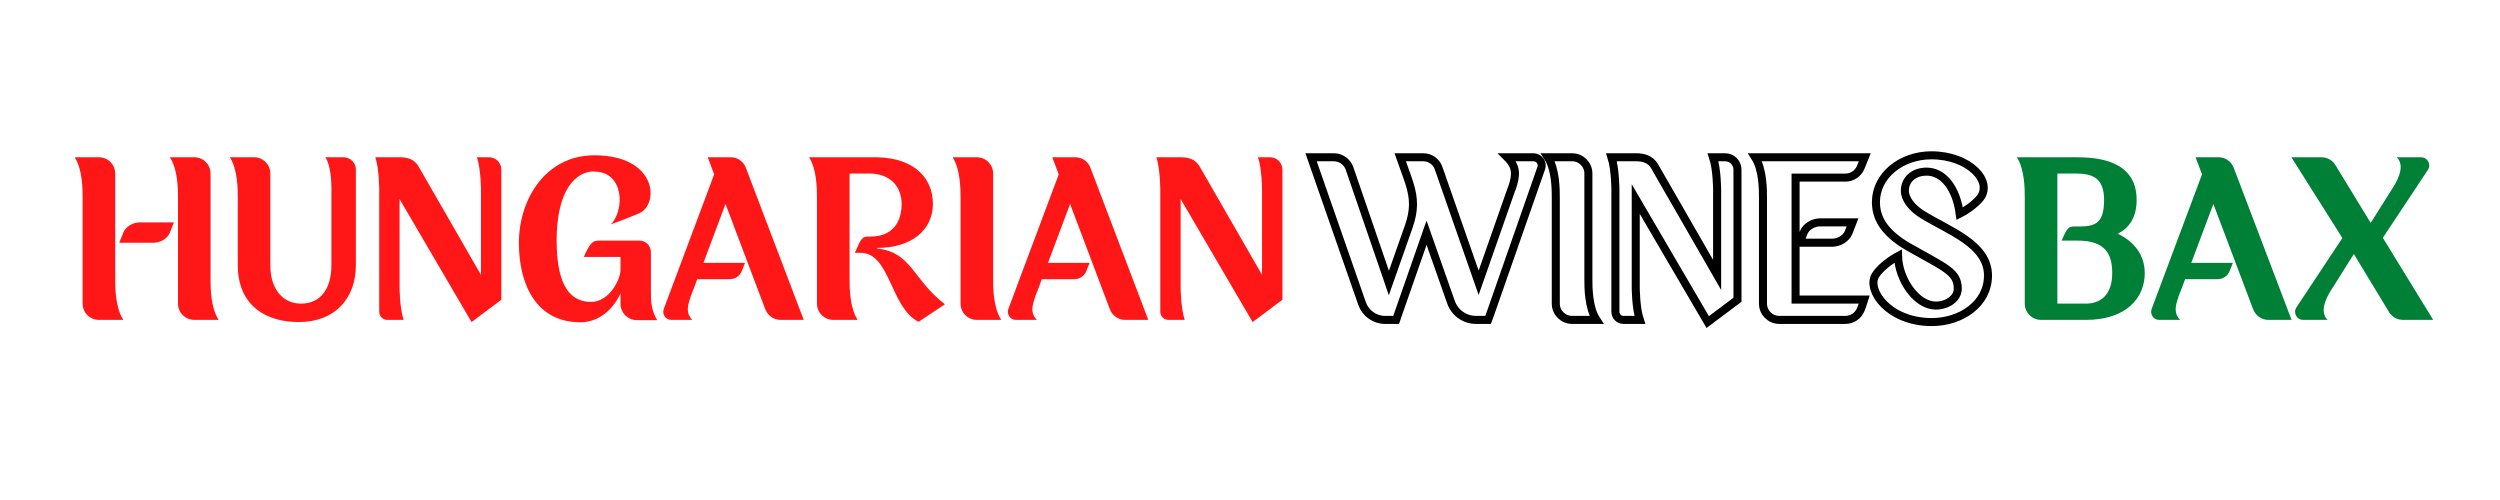
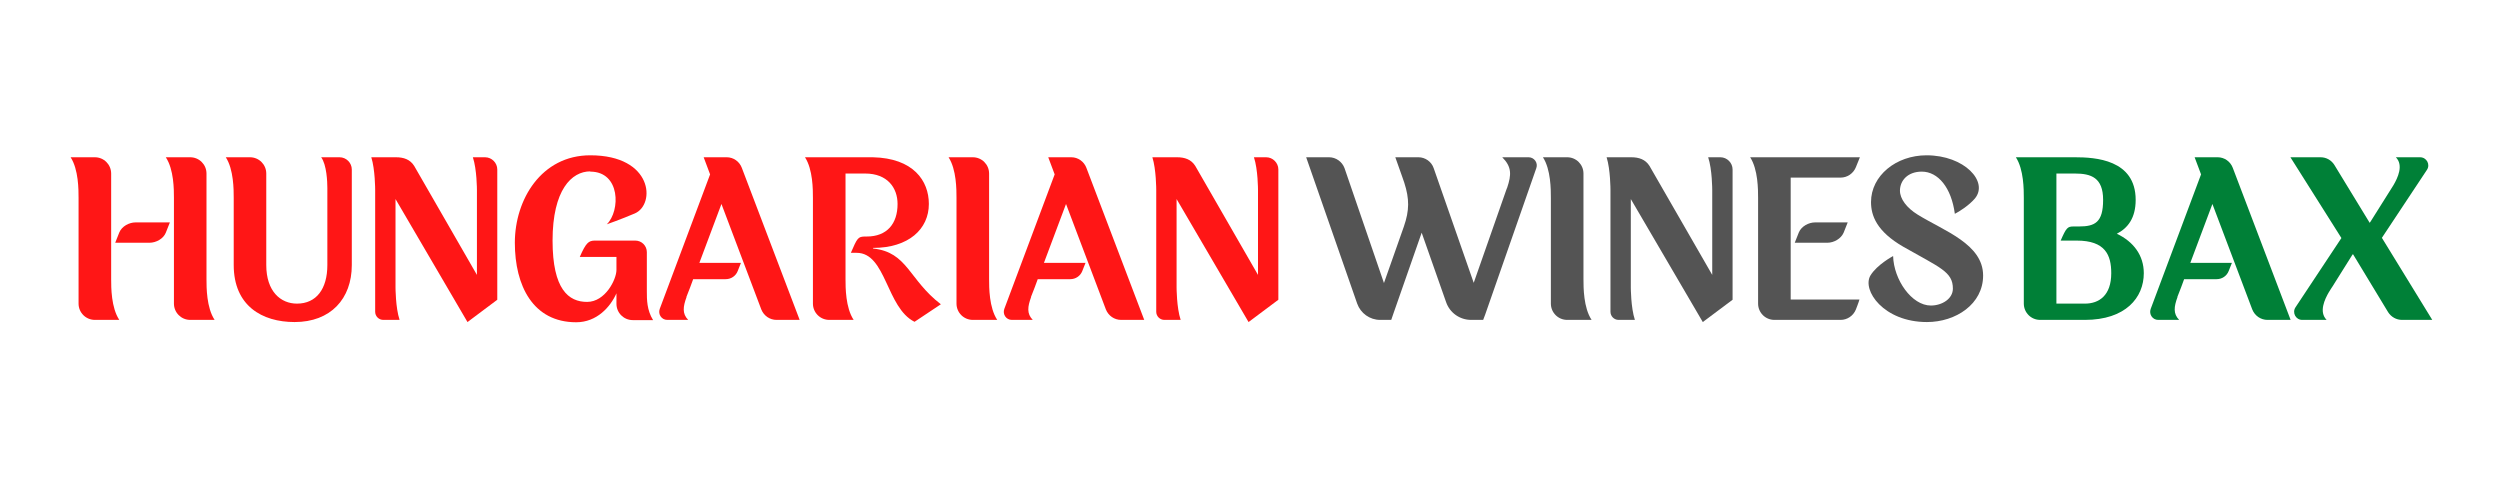
<svg xmlns="http://www.w3.org/2000/svg" xmlns:xlink="http://www.w3.org/1999/xlink" width="240pt" height="48pt" viewBox="0 0 240 48" version="1.2">
  <defs>
    <g>
      <symbol overflow="visible" id="glyph0-0">
-         <path style="stroke:none;" d="M 4.465 -14.051 C 4.465 -14.914 3.766 -15.613 2.902 -15.613 L 0.574 -15.613 C 1.336 -14.441 1.336 -12.488 1.336 -11.707 L 1.336 -1.562 C 1.336 -0.699 2.035 0 2.902 0 L 5.246 0 C 4.465 -1.172 4.465 -3.125 4.465 -3.91 Z M 13.617 -3.91 L 13.617 -14.051 C 13.617 -14.914 12.918 -15.613 12.055 -15.613 L 9.711 -15.613 C 10.492 -14.441 10.492 -12.488 10.492 -11.707 L 10.492 -1.562 C 10.492 -0.699 11.191 0 12.055 0 L 14.398 0 C 13.617 -1.172 13.617 -3.125 13.617 -3.91 Z M 6.809 -9.359 C 6.191 -9.359 5.492 -8.988 5.246 -8.395 L 4.855 -7.406 L 8.145 -7.406 C 8.785 -7.406 9.484 -7.797 9.711 -8.371 L 10.102 -9.359 Z M 6.809 -9.359 " />
+         <path style="stroke:none;" d="M 21.293 -15.613 C 20.777 -15.613 20.242 -15.613 20.242 -15.613 L 18.762 -15.613 C 19.688 -14.688 19.645 -13.926 19.234 -12.691 L 19.215 -12.652 L 19.152 -12.488 L 16.023 -3.559 L 12.18 -14.566 C 11.973 -15.184 11.375 -15.613 10.719 -15.613 C 9.75 -15.613 8.496 -15.613 8.496 -15.613 L 9.152 -13.762 L 9.359 -13.164 C 9.855 -11.621 9.855 -10.512 9.32 -8.969 L 7.406 -3.539 L 3.621 -14.566 C 3.395 -15.184 2.797 -15.613 2.141 -15.613 C 1.172 -15.613 -0.062 -15.613 -0.062 -15.613 L 4.836 -1.562 C 5.164 -0.637 6.047 0 7.035 0 L 8.105 0 L 8.352 -0.719 L 11.027 -8.371 L 13.371 -1.707 C 13.723 -0.68 14.688 0 15.777 0 L 16.93 0 L 17.117 -0.492 L 22.031 -14.566 C 22.219 -15.078 21.828 -15.613 21.293 -15.613 Z M 21.293 -15.613 " />
      </symbol>
      <symbol overflow="visible" id="glyph0-1">
-         <path style="stroke:none;" d="M 11.398 -15.613 L 9.629 -15.613 C 10.164 -14.895 10.223 -13.227 10.223 -12.672 L 10.223 -5.266 C 10.223 -2.984 9.176 -1.562 7.305 -1.562 C 5.738 -1.562 4.359 -2.734 4.359 -5.266 L 4.359 -14.051 C 4.359 -14.914 3.66 -15.613 2.797 -15.613 L 0.473 -15.613 C 1.234 -14.441 1.234 -12.488 1.234 -11.707 L 1.234 -5.266 C 1.234 -1.359 3.949 0.207 7.078 0.207 C 10.531 0.207 12.57 -2.016 12.57 -5.266 L 12.57 -14.441 C 12.57 -15.078 12.035 -15.613 11.398 -15.613 Z M 11.398 -15.613 " />
+         <path style="stroke:none;" d="M 4.465 -3.91 L 4.465 -14.051 C 4.465 -14.914 3.766 -15.613 2.902 -15.613 L 0.574 -15.613 C 1.336 -14.441 1.336 -12.488 1.336 -11.707 L 1.336 -1.562 C 1.336 -0.699 2.035 0 2.902 0 L 5.246 0 C 4.465 -1.172 4.465 -3.125 4.465 -3.91 Z M 4.465 -3.91 " />
      </symbol>
      <symbol overflow="visible" id="glyph0-2">
        <path style="stroke:none;" d="M 11.766 -15.613 L 10.594 -15.613 C 10.984 -14.441 10.984 -12.488 10.984 -12.488 L 10.984 -4.32 L 4.957 -14.789 C 4.566 -15.406 3.949 -15.613 3.211 -15.613 L 0.844 -15.613 C 1.215 -14.441 1.215 -12.488 1.215 -12.488 L 1.215 -0.781 C 1.215 -0.352 1.562 0 1.996 0 L 3.559 0 C 3.168 -1.172 3.168 -3.125 3.168 -3.125 L 3.168 -11.602 L 10.078 0.207 L 12.938 -1.934 L 12.938 -14.441 C 12.938 -15.078 12.406 -15.613 11.766 -15.613 Z M 11.766 -15.613 " />
      </symbol>
      <symbol overflow="visible" id="glyph0-3">
+         <path style="stroke:none;" d="M 4.465 -13.66 L 9.258 -13.66 C 9.895 -13.66 10.473 -14.051 10.719 -14.648 L 11.109 -15.613 L 0.574 -15.613 C 1.336 -14.441 1.336 -12.488 1.336 -11.707 L 1.336 -1.562 C 1.336 -0.699 2.035 0 2.902 0 L 9.258 0 C 9.895 0 10.473 -0.391 10.719 -0.988 C 10.719 -0.988 11.004 -1.707 11.066 -1.953 C 10.059 -1.953 5.781 -1.953 4.465 -1.953 Z M 6.809 -9.359 C 6.191 -9.359 5.492 -8.988 5.246 -8.395 L 4.855 -7.406 L 7.98 -7.406 C 8.621 -7.406 9.297 -7.797 9.547 -8.371 L 9.938 -9.359 Z M 6.809 -9.359 " />
+       </symbol>
+       <symbol overflow="visible" id="glyph0-4">
+         <path style="stroke:none;" d="M 5.285 -10.102 C 4.219 -10.758 3.578 -11.621 3.578 -12.406 C 3.578 -13.371 4.32 -14.234 5.676 -14.234 C 7.242 -14.234 8.516 -12.691 8.848 -10.184 C 9.297 -10.41 10.223 -11.004 10.781 -11.664 C 12.098 -13.27 9.77 -15.801 6.129 -15.801 C 3.211 -15.801 0.801 -13.844 0.801 -11.312 C 0.801 -10.02 1.336 -8.496 3.91 -7.016 C 7.406 -5.02 8.66 -4.629 8.66 -3.004 C 8.66 -2.035 7.633 -1.379 6.543 -1.379 C 4.711 -1.379 2.984 -3.848 2.922 -6.129 C 2.922 -6.129 1.379 -5.309 0.742 -4.258 C -0.082 -2.859 1.996 0.207 6.172 0.207 C 8.949 0.207 11.562 -1.523 11.562 -4.258 C 11.562 -7.281 7.816 -8.539 5.285 -10.102 Z M 5.285 -10.102 " />
+       </symbol>
+       <symbol overflow="visible" id="glyph0-5">
+         <path style="stroke:none;" d="M 4.465 -14.051 C 4.465 -14.914 3.766 -15.613 2.902 -15.613 L 0.574 -15.613 C 1.336 -14.441 1.336 -12.488 1.336 -11.707 L 1.336 -1.562 C 1.336 -0.699 2.035 0 2.902 0 L 5.246 0 C 4.465 -1.172 4.465 -3.125 4.465 -3.91 Z M 13.617 -3.91 L 13.617 -14.051 C 13.617 -14.914 12.918 -15.613 12.055 -15.613 L 9.711 -15.613 C 10.492 -14.441 10.492 -12.488 10.492 -11.707 L 10.492 -1.562 C 10.492 -0.699 11.191 0 12.055 0 L 14.398 0 C 13.617 -1.172 13.617 -3.125 13.617 -3.91 Z M 6.809 -9.359 C 6.191 -9.359 5.492 -8.988 5.246 -8.395 L 4.855 -7.406 L 8.145 -7.406 C 8.785 -7.406 9.484 -7.797 9.711 -8.371 L 10.102 -9.359 Z M 6.809 -9.359 " />
+       </symbol>
+       <symbol overflow="visible" id="glyph0-6">
+         <path style="stroke:none;" d="M 11.398 -15.613 L 9.629 -15.613 C 10.164 -14.895 10.223 -13.227 10.223 -12.672 L 10.223 -5.266 C 10.223 -2.984 9.176 -1.562 7.305 -1.562 C 5.738 -1.562 4.359 -2.734 4.359 -5.266 L 4.359 -14.051 C 4.359 -14.914 3.66 -15.613 2.797 -15.613 L 0.473 -15.613 C 1.234 -14.441 1.234 -12.488 1.234 -11.707 L 1.234 -5.266 C 1.234 -1.359 3.949 0.207 7.078 0.207 C 10.531 0.207 12.57 -2.016 12.57 -5.266 L 12.57 -14.441 C 12.57 -15.078 12.035 -15.613 11.398 -15.613 Z M 11.398 -15.613 " />
+       </symbol>
+       <symbol overflow="visible" id="glyph0-7">
        <path style="stroke:none;" d="M 13.246 -2.734 L 13.246 -6.5 C 13.246 -7.117 12.754 -7.613 12.137 -7.613 L 8.207 -7.613 C 7.672 -7.59 7.406 -7.426 6.809 -6.047 L 10.328 -6.047 L 10.328 -4.793 C 10.328 -3.887 9.258 -1.727 7.508 -1.727 C 5.738 -1.727 4.195 -2.922 4.195 -7.613 C 4.195 -12.488 6.027 -14.258 7.816 -14.258 L 7.816 -14.234 C 10.719 -14.234 10.719 -10.473 9.402 -9.176 C 9.402 -9.176 10.801 -9.668 12.098 -10.223 C 14.09 -11.09 13.844 -15.801 7.816 -15.801 C 3.125 -15.801 0.574 -11.562 0.574 -7.406 C 0.574 -3.27 2.324 0.227 6.461 0.227 C 8.453 0.227 9.75 -1.254 10.328 -2.551 L 10.328 -1.543 C 10.328 -0.68 11.027 0.02 11.891 0.02 L 13.844 0.02 C 13.246 -0.945 13.246 -1.953 13.246 -2.734 Z M 13.246 -2.734 " />
      </symbol>
-       <symbol overflow="visible" id="glyph0-4">
+       <symbol overflow="visible" id="glyph0-8">
        <path style="stroke:none;" d="M 7.961 -14.605 C 7.734 -15.203 7.16 -15.613 6.52 -15.613 L 4.301 -15.613 L 4.918 -13.969 L 0.082 -1.051 C -0.102 -0.535 0.266 0 0.801 0 L 2.816 0 C 2.223 -0.598 2.324 -1.277 2.652 -2.18 C 2.652 -2.199 2.652 -2.199 2.652 -2.223 L 3.004 -3.125 L 3.293 -3.91 L 6.418 -3.91 C 6.934 -3.91 7.387 -4.219 7.57 -4.691 L 7.879 -5.473 L 3.887 -5.473 L 6.008 -11.129 L 9.832 -1.008 C 10.078 -0.391 10.656 0 11.293 0 L 13.516 0 Z M 7.961 -14.605 " />
      </symbol>
-       <symbol overflow="visible" id="glyph0-5">
+       <symbol overflow="visible" id="glyph0-9">
        <path style="stroke:none;" d="M 7.117 -6.852 L 7.117 -6.871 C 7.098 -6.871 7.098 -6.891 7.098 -6.91 C 10.531 -6.91 12.465 -8.723 12.465 -11.129 C 12.465 -13.352 10.984 -15.531 7.078 -15.613 L 0.574 -15.613 C 1.336 -14.441 1.336 -12.488 1.336 -11.707 L 1.336 -1.562 C 1.336 -0.699 2.035 0 2.902 0 L 5.246 0 C 4.465 -1.172 4.465 -3.125 4.465 -3.91 L 4.465 -14.051 L 6.355 -14.051 C 8.496 -14.051 9.461 -12.672 9.461 -11.129 C 9.461 -9.238 8.453 -8.004 6.5 -8.004 L 6.293 -8.004 C 5.676 -7.98 5.594 -7.879 4.977 -6.438 L 5.535 -6.438 C 8.371 -6.438 8.371 -1.172 11.09 0.184 L 13.617 -1.5 C 10.531 -3.867 10.43 -6.5 7.117 -6.852 Z M 7.117 -6.852 " />
      </symbol>
-       <symbol overflow="visible" id="glyph0-6">
-         <path style="stroke:none;" d="M 4.465 -3.91 L 4.465 -14.051 C 4.465 -14.914 3.766 -15.613 2.902 -15.613 L 0.574 -15.613 C 1.336 -14.441 1.336 -12.488 1.336 -11.707 L 1.336 -1.562 C 1.336 -0.699 2.035 0 2.902 0 L 5.246 0 C 4.465 -1.172 4.465 -3.125 4.465 -3.91 Z M 4.465 -3.91 " />
-       </symbol>
-       <symbol overflow="visible" id="glyph0-7">
+       <symbol overflow="visible" id="glyph0-10">
        <path style="stroke:none;" d="M 10.266 -8.27 C 11.312 -8.805 12.074 -9.77 12.074 -11.52 C 12.074 -15.406 8.168 -15.613 6.234 -15.613 L 0.574 -15.613 C 1.336 -14.441 1.336 -12.488 1.336 -11.707 L 1.336 -1.562 C 1.336 -0.699 2.035 0 2.902 0 L 7.199 0 C 11.109 0 12.855 -2.141 12.855 -4.484 C 12.855 -6.191 11.871 -7.508 10.266 -8.27 Z M 7.199 -1.562 L 4.465 -1.562 L 4.465 -14.051 L 6.234 -14.051 C 7.797 -14.051 8.949 -13.66 8.949 -11.52 C 8.949 -9.359 8.168 -8.969 6.625 -8.969 L 6.109 -8.969 C 5.535 -8.969 5.41 -8.848 4.875 -7.613 L 6.418 -7.613 C 9.152 -7.613 9.73 -6.234 9.73 -4.484 C 9.73 -2.344 8.559 -1.562 7.199 -1.562 Z M 7.199 -1.562 " />
      </symbol>
-       <symbol overflow="visible" id="glyph0-8">
+       <symbol overflow="visible" id="glyph0-11">
        <path style="stroke:none;" d="M 8.824 -7.879 L 13.145 -14.398 C 13.496 -14.914 13.125 -15.613 12.488 -15.613 L 10.164 -15.613 C 10.922 -14.852 10.348 -13.641 9.938 -12.938 L 7.715 -9.402 L 7.652 -9.32 L 4.277 -14.852 C 3.992 -15.324 3.496 -15.613 2.941 -15.613 L 0.043 -15.613 L 4.938 -7.859 L 0.535 -1.215 C 0.184 -0.699 0.555 0 1.172 0 L 3.52 0 C 2.758 -0.762 3.332 -1.977 3.742 -2.676 L 4.012 -3.105 L 4.031 -3.125 L 5.965 -6.211 L 6.047 -6.316 L 9.422 -0.742 C 9.711 -0.289 10.203 0 10.758 0 L 13.66 0 Z M 8.824 -7.879 " />
      </symbol>
    </g>
  </defs>
  <g id="surface1">
-     <path style="fill:none;stroke-width:1.05;stroke-linecap:butt;stroke-linejoin:miter;stroke:rgb(0%,0%,0%);stroke-opacity:1;stroke-miterlimit:4;" d="M 28.978 5.75 C 28.282 5.75 27.548 5.75 27.548 5.75 L 25.538 5.75 C 26.798 7.004 26.74 8.046 26.181 9.727 L 26.155 9.78 L 26.065 10.008 L 21.811 22.152 L 16.579 7.175 C 16.297 6.334 15.484 5.75 14.585 5.75 C 13.278 5.75 11.565 5.75 11.565 5.75 L 12.464 8.27 L 12.741 9.083 C 13.41 11.183 13.41 12.693 12.682 14.794 L 10.082 22.179 L 4.93 7.175 C 4.622 6.334 3.808 5.75 2.91 5.75 C 1.591 5.75 -0.084 5.75 -0.084 5.75 L 6.584 24.874 C 7.025 26.134 8.232 27.001 9.577 27.001 L 11.034 27.001 L 11.369 26.023 L 15.005 15.607 L 18.196 24.678 C 18.674 26.076 19.993 27.001 21.476 27.001 L 23.045 27.001 L 23.294 26.331 L 29.988 7.175 C 30.244 6.478 29.707 5.75 28.978 5.75 Z M 36.151 21.684 L 36.151 7.871 C 36.151 6.696 35.199 5.75 34.024 5.75 L 30.86 5.75 C 31.892 7.345 31.892 10.008 31.892 11.066 L 31.892 24.874 C 31.892 26.049 32.849 27.001 34.024 27.001 L 37.209 27.001 C 36.151 25.406 36.151 22.742 36.151 21.684 Z M 54.042 5.75 L 52.441 5.75 C 52.973 7.345 52.973 10.008 52.973 10.008 L 52.973 21.121 L 44.769 6.866 C 44.237 6.026 43.397 5.75 42.393 5.75 L 39.171 5.75 C 39.681 7.345 39.681 10.008 39.681 10.008 L 39.681 25.932 C 39.681 26.522 40.149 27.001 40.739 27.001 L 42.871 27.001 C 42.339 25.406 42.339 22.742 42.339 22.742 L 42.339 11.21 L 51.745 27.283 L 55.631 24.369 L 55.631 7.345 C 55.631 6.478 54.908 5.75 54.042 5.75 Z M 63.224 8.408 L 69.748 8.408 C 70.614 8.408 71.401 7.871 71.736 7.068 L 72.268 5.75 L 57.934 5.75 C 58.965 7.345 58.965 10.008 58.965 11.066 L 58.965 24.874 C 58.965 26.049 59.922 27.001 61.097 27.001 L 69.748 27.001 C 70.614 27.001 71.401 26.469 71.736 25.656 C 71.736 25.656 72.124 24.678 72.215 24.343 C 70.843 24.343 65.016 24.343 63.224 24.343 Z M 66.419 14.257 C 65.579 14.257 64.628 14.762 64.287 15.575 L 63.761 16.915 L 68.009 16.915 C 68.881 16.915 69.801 16.389 70.141 15.607 L 70.667 14.257 Z M 79.828 13.252 C 78.377 12.358 77.505 11.183 77.505 10.115 C 77.505 8.801 78.51 7.626 80.355 7.626 C 82.492 7.626 84.225 9.727 84.672 13.135 C 85.283 12.832 86.549 12.023 87.304 11.125 C 89.096 8.94 85.937 5.494 80.977 5.494 C 77 5.494 73.725 8.153 73.725 11.598 C 73.725 13.363 74.453 15.432 77.952 17.452 C 82.715 20.169 84.417 20.695 84.417 22.912 C 84.417 24.226 83.024 25.129 81.54 25.129 C 79.047 25.129 76.691 21.764 76.612 18.654 C 76.612 18.654 74.506 19.775 73.64 21.206 C 72.523 23.109 75.346 27.283 81.035 27.283 C 84.816 27.283 88.367 24.927 88.367 21.206 C 88.367 17.09 83.268 15.378 79.828 13.252 Z M 79.828 13.252 " transform="matrix(0.734694,0,0,0.734694,125.9248,10.87347)" />
-     <g style="fill:rgb(100%,8.629%,8.629%);fill-opacity:1;">
-       <use xlink:href="#glyph0-0" x="6.596" y="30.71" />
+     <g style="fill:rgb(32.939%,32.939%,32.939%);fill-opacity:1;">
+       <use xlink:href="#glyph0-0" x="125.454" y="30.71" />
+     </g>
+     <g style="fill:rgb(32.939%,32.939%,32.939%);fill-opacity:1;">
+       <use xlink:href="#glyph0-1" x="147.548" y="30.71" />
+     </g>
+     <g style="fill:rgb(32.939%,32.939%,32.939%);fill-opacity:1;">
+       <use xlink:href="#glyph0-2" x="153.39" y="30.71" />
+     </g>
+     <g style="fill:rgb(32.939%,32.939%,32.939%);fill-opacity:1;">
+       <use xlink:href="#glyph0-3" x="167.441" y="30.71" />
+     </g>
+     <g style="fill:rgb(32.939%,32.939%,32.939%);fill-opacity:1;">
+       <use xlink:href="#glyph0-4" x="178.817" y="30.71" />
    </g>
    <g style="fill:rgb(100%,8.629%,8.629%);fill-opacity:1;">
-       <use xlink:href="#glyph0-1" x="21.593" y="30.71" />
+       <use xlink:href="#glyph0-5" x="6.206" y="30.71" />
    </g>
    <g style="fill:rgb(100%,8.629%,8.629%);fill-opacity:1;">
-       <use xlink:href="#glyph0-2" x="35.19" y="30.71" />
+       <use xlink:href="#glyph0-6" x="21.203" y="30.71" />
    </g>
    <g style="fill:rgb(100%,8.629%,8.629%);fill-opacity:1;">
-       <use xlink:href="#glyph0-3" x="49.241" y="30.71" />
+       <use xlink:href="#glyph0-2" x="34.801" y="30.71" />
    </g>
    <g style="fill:rgb(100%,8.629%,8.629%);fill-opacity:1;">
-       <use xlink:href="#glyph0-4" x="63.641" y="30.71" />
+       <use xlink:href="#glyph0-7" x="48.851" y="30.71" />
    </g>
    <g style="fill:rgb(100%,8.629%,8.629%);fill-opacity:1;">
-       <use xlink:href="#glyph0-5" x="77.094" y="30.71" />
+       <use xlink:href="#glyph0-8" x="63.251" y="30.71" />
    </g>
    <g style="fill:rgb(100%,8.629%,8.629%);fill-opacity:1;">
-       <use xlink:href="#glyph0-6" x="90.877" y="30.71" />
+       <use xlink:href="#glyph0-9" x="76.705" y="30.71" />
    </g>
    <g style="fill:rgb(100%,8.629%,8.629%);fill-opacity:1;">
-       <use xlink:href="#glyph0-4" x="96.72" y="30.71" />
+       <use xlink:href="#glyph0-1" x="90.488" y="30.71" />
    </g>
    <g style="fill:rgb(100%,8.629%,8.629%);fill-opacity:1;">
-       <use xlink:href="#glyph0-2" x="110.173" y="30.71" />
+       <use xlink:href="#glyph0-8" x="96.33" y="30.71" />
+     </g>
+     <g style="fill:rgb(100%,8.629%,8.629%);fill-opacity:1;">
+       <use xlink:href="#glyph0-2" x="109.784" y="30.71" />
    </g>
    <g style="fill:rgb(0%,50.2%,21.57%);fill-opacity:1;">
-       <use xlink:href="#glyph0-7" x="193.042" y="30.71" />
+       <use xlink:href="#glyph0-10" x="192.95" y="30.71" />
    </g>
    <g style="fill:rgb(0%,50.2%,21.57%);fill-opacity:1;">
-       <use xlink:href="#glyph0-4" x="206.475" y="30.71" />
+       <use xlink:href="#glyph0-8" x="206.383" y="30.71" />
    </g>
    <g style="fill:rgb(0%,50.2%,21.57%);fill-opacity:1;">
-       <use xlink:href="#glyph0-8" x="219.929" y="30.71" />
+       <use xlink:href="#glyph0-11" x="219.837" y="30.71" />
    </g>
  </g>
</svg>
